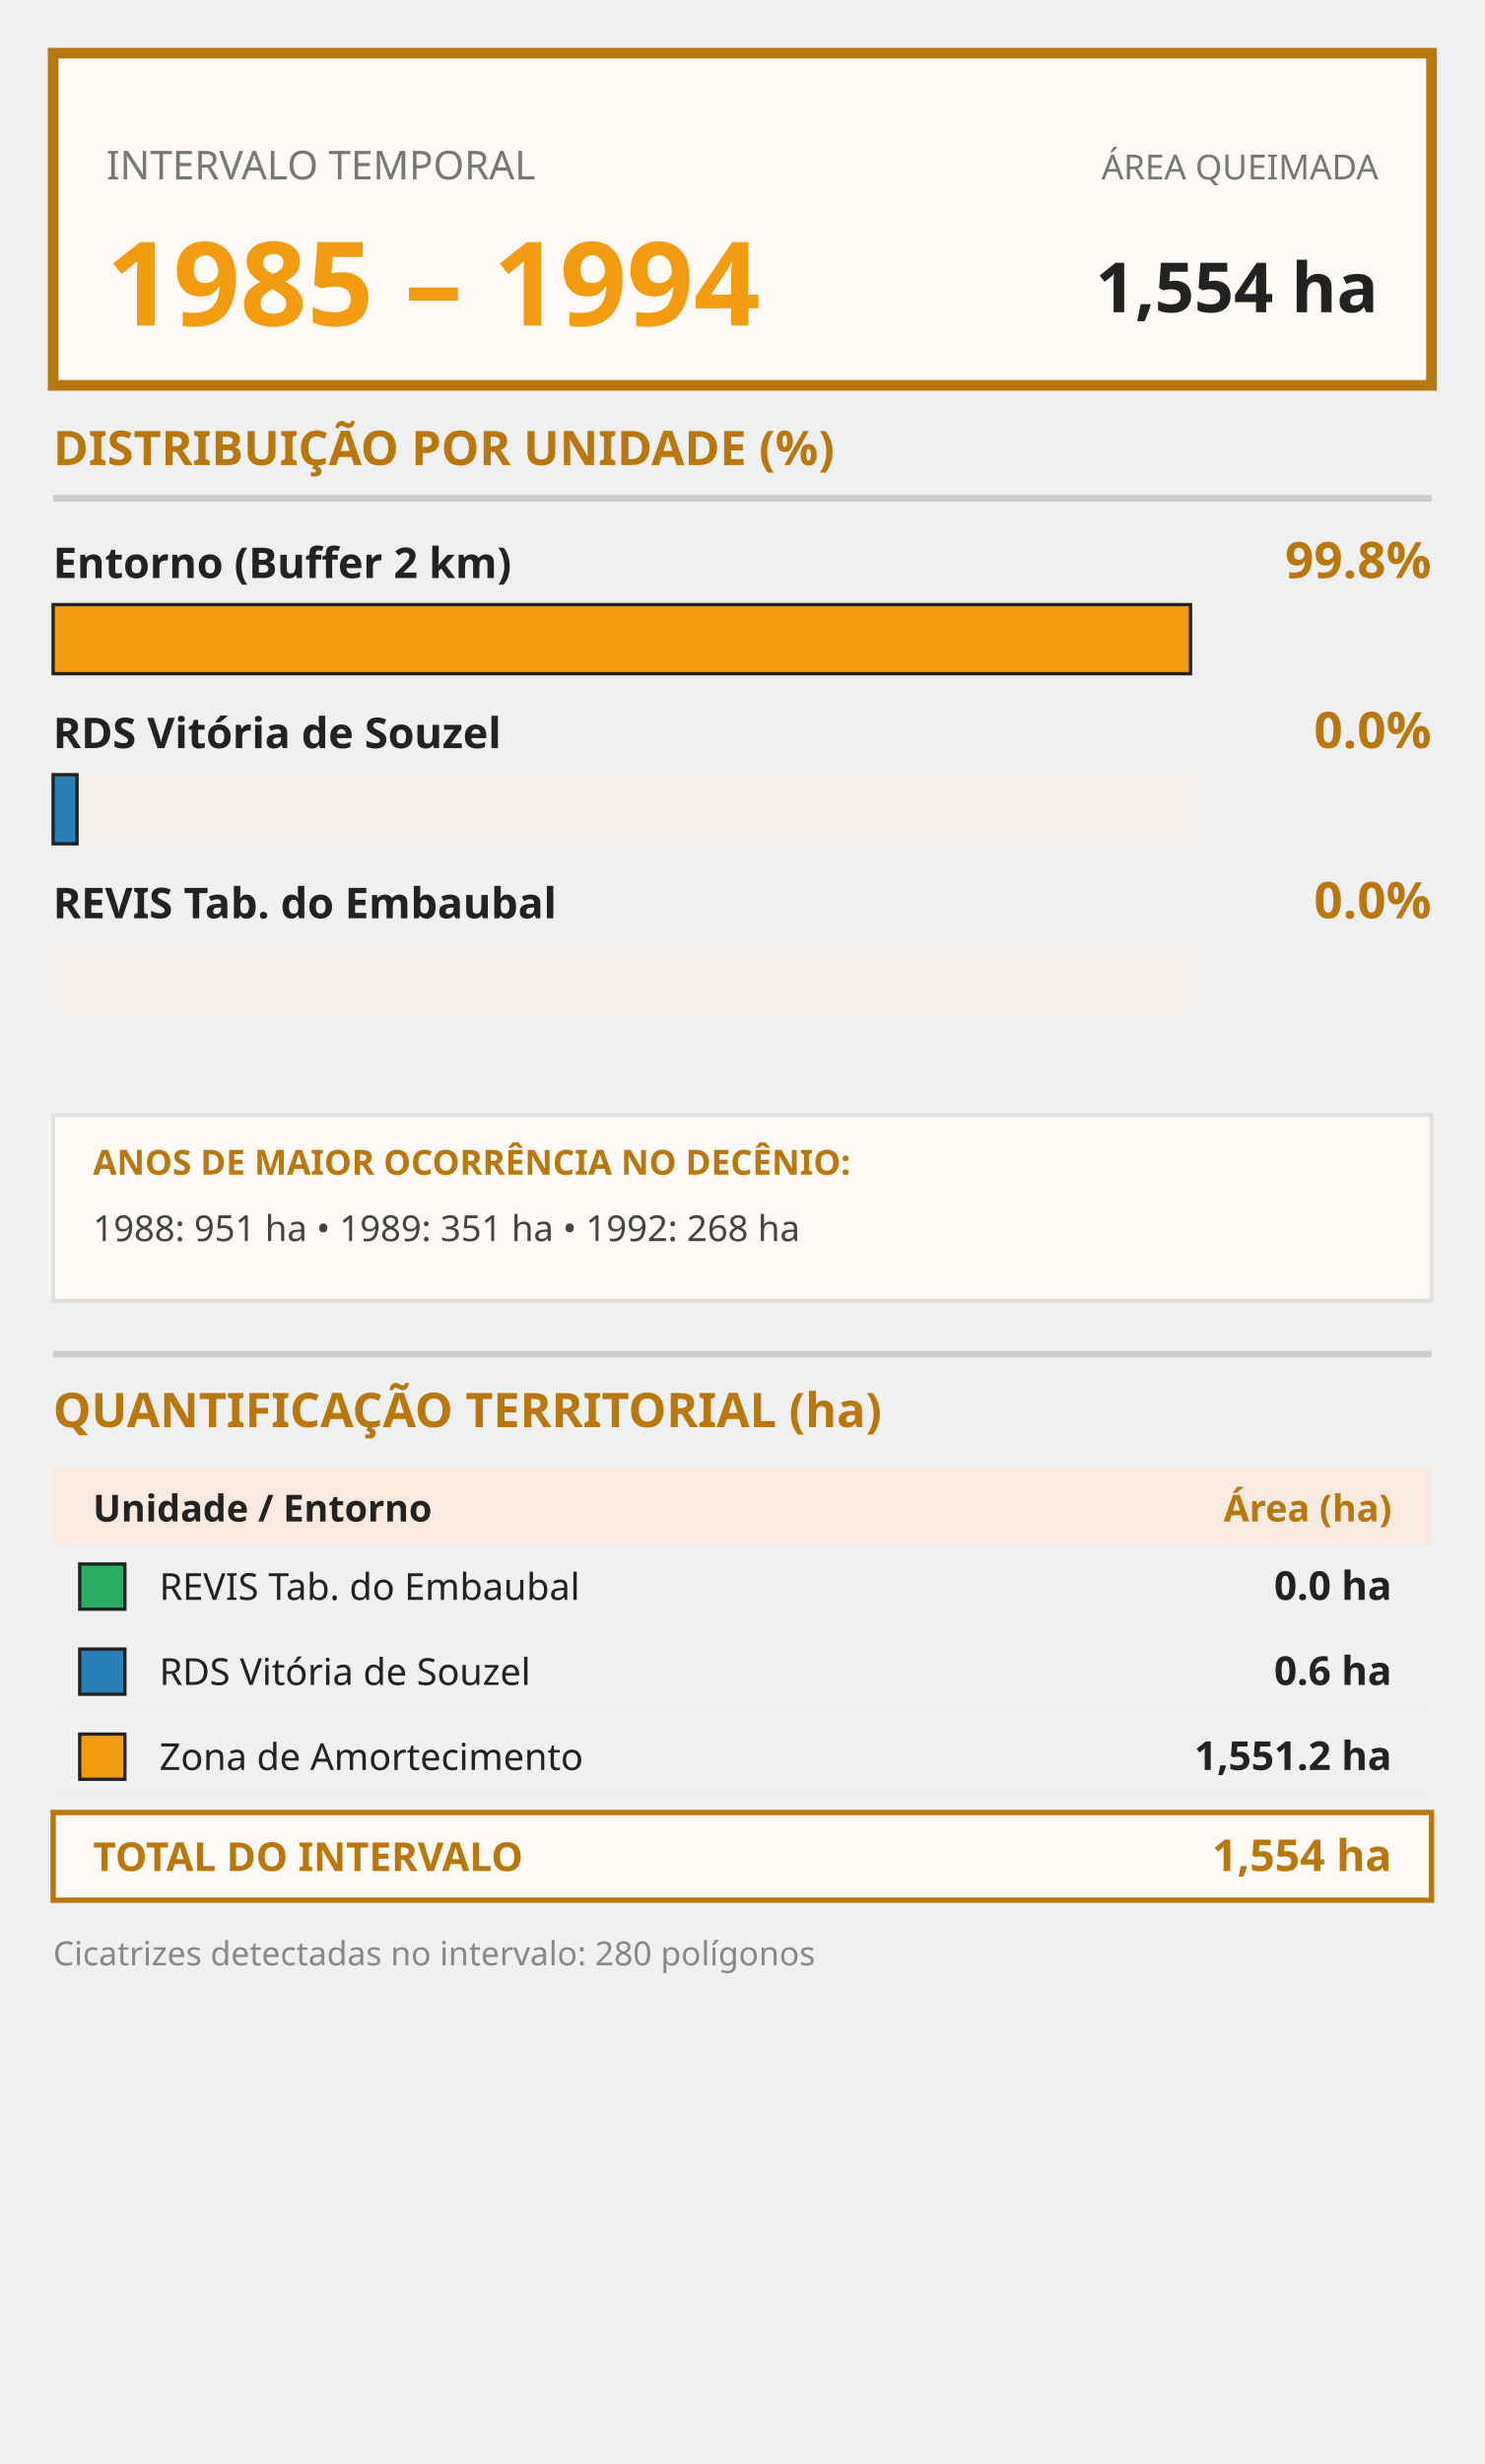
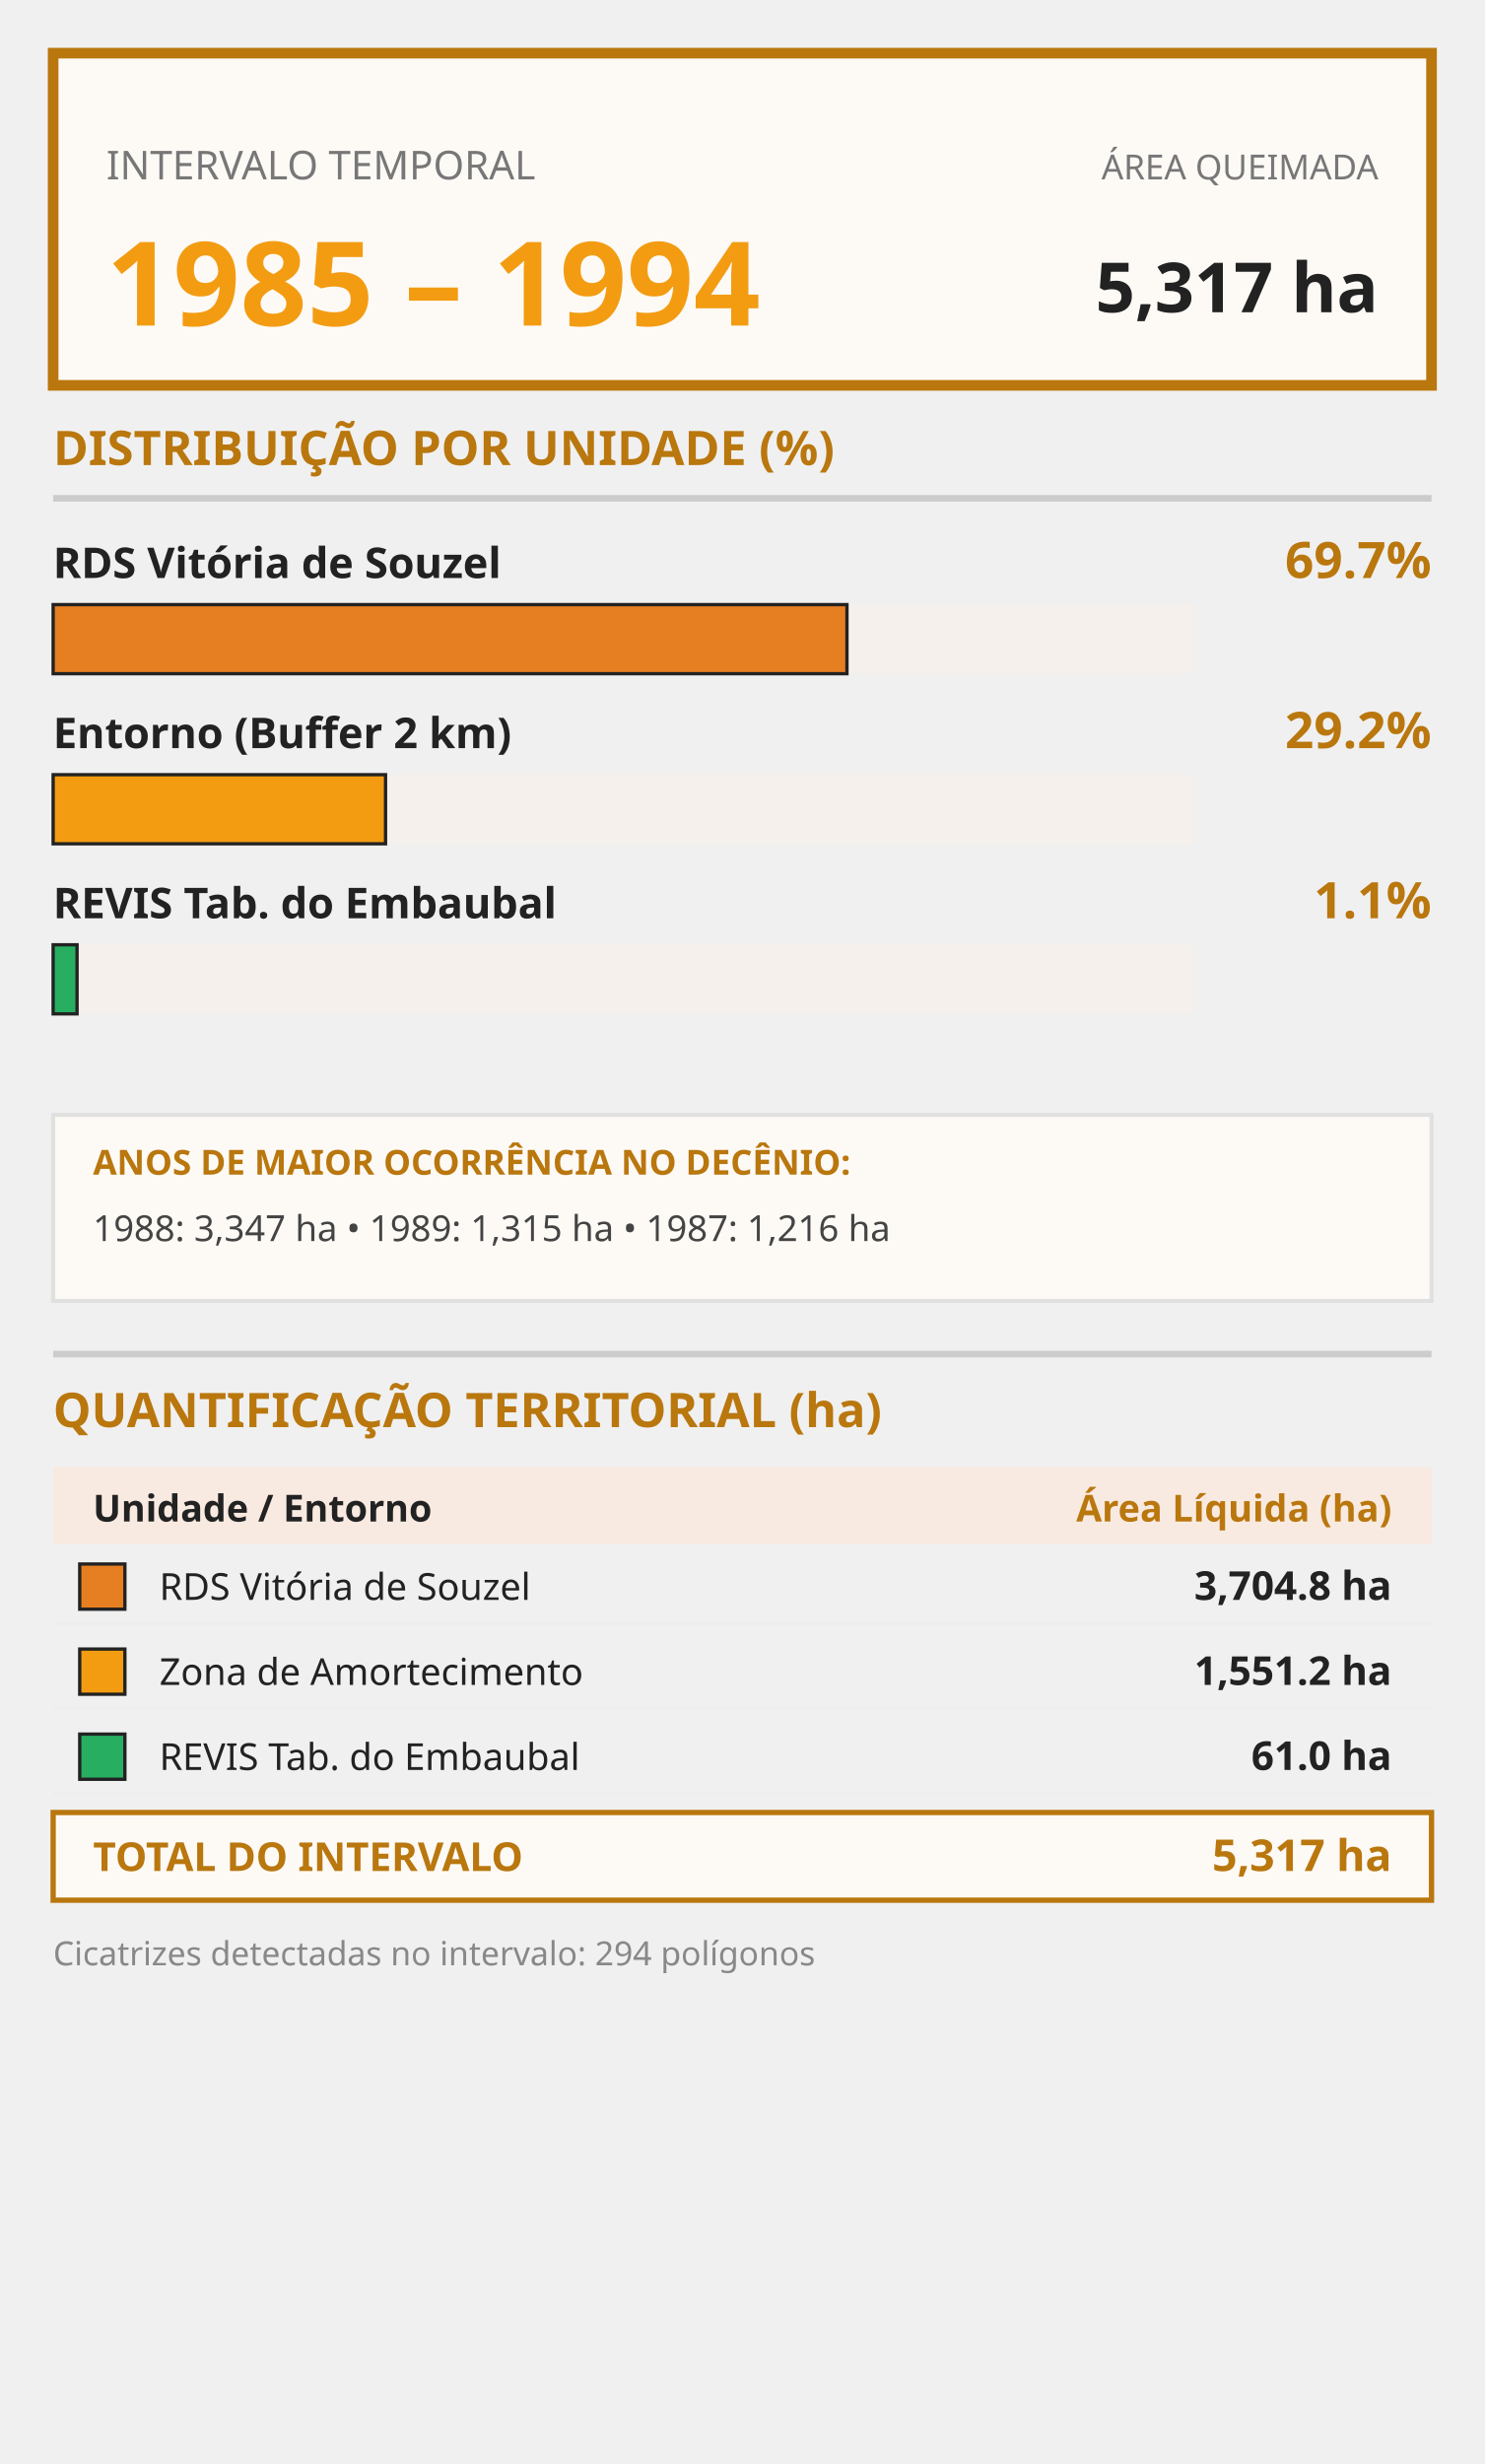
<svg xmlns="http://www.w3.org/2000/svg" width="111.752mm" height="185.429mm" viewBox="0 0 111.752 185.429">
  <rect x="0" y="0" width="111.752" height="185.429" fill="#ffffff" fill-opacity="0" />
  <rect x="4.0" y="4.0" width="103.752" height="25.0" fill="#fdfaf6" stroke="#b9770e" stroke-width="0.8" rx="0" ry="0" />
  <text x="8.0" y="13.5" font-family="Segoe UI Variable Small Semibold, Segoe UI, sans-serif" font-size="3.0" fill="#777777">INTERVALO TEMPORAL</text>
  <text x="8.0" y="24.5" font-family="Segoe UI Variable Small Semibold, Segoe UI, sans-serif" font-size="8.8" font-weight="bold" fill="#f39c12">1985 – 1994</text>
  <text x="103.752" y="13.5" font-family="Segoe UI Variable Small Semibold, Segoe UI, sans-serif" font-size="2.6" fill="#777777" text-anchor="end">ÁREA QUEIMADA</text>
-   <text x="103.752" y="23.5" font-family="Segoe UI Variable Small Semibold, Segoe UI, sans-serif" font-size="5.2" font-weight="bold" fill="#222222" text-anchor="end">1,554 ha</text>
+   <text x="103.752" y="23.5" font-family="Segoe UI Variable Small Semibold, Segoe UI, sans-serif" font-size="5.2" font-weight="bold" fill="#222222" text-anchor="end">5,317 ha</text>
  <text x="4.0" y="35.00" font-family="Segoe UI Variable Small Semibold, Segoe UI, sans-serif" font-size="3.6" font-weight="bold" fill="#b9770e">DISTRIBUIÇÃO POR UNIDADE (%)</text>
  <line x1="4.0" y1="37.50" x2="107.752" y2="37.50" stroke="#cccccc" stroke-width="0.5" />
-   <text x="4.0" y="43.50" font-family="Segoe UI Variable Small Semibold, Segoe UI, sans-serif" font-size="3.2" font-weight="bold" fill="#222222">Entorno (Buffer 2 km)</text>
-   <text x="107.752" y="43.50" font-family="Segoe UI Variable Small Semibold, Segoe UI, sans-serif" font-size="3.8" font-weight="bold" fill="#b9770e" text-anchor="end">99.8%</text>
+   <text x="4.0" y="43.50" font-family="Segoe UI Variable Small Semibold, Segoe UI, sans-serif" font-size="3.2" font-weight="bold" fill="#222222">RDS Vitória de Souzel</text>
+   <text x="107.752" y="43.50" font-family="Segoe UI Variable Small Semibold, Segoe UI, sans-serif" font-size="3.8" font-weight="bold" fill="#b9770e" text-anchor="end">69.7%</text>
  <rect x="4.0" y="45.50" width="85.75" height="5.2" fill="#f5f0eb" rx="0" ry="0" />
-   <rect x="4.0" y="45.50" width="85.61" height="5.2" fill="#f39c12" stroke="#222222" stroke-width="0.25" rx="0" ry="0" />
-   <text x="4.0" y="56.30" font-family="Segoe UI Variable Small Semibold, Segoe UI, sans-serif" font-size="3.2" font-weight="bold" fill="#222222">RDS Vitória de Souzel</text>
-   <text x="107.752" y="56.30" font-family="Segoe UI Variable Small Semibold, Segoe UI, sans-serif" font-size="3.8" font-weight="bold" fill="#b9770e" text-anchor="end">0.0%</text>
+   <rect x="4.0" y="45.50" width="59.75" height="5.2" fill="#e67e22" stroke="#222222" stroke-width="0.25" rx="0" ry="0" />
+   <text x="4.0" y="56.30" font-family="Segoe UI Variable Small Semibold, Segoe UI, sans-serif" font-size="3.2" font-weight="bold" fill="#222222">Entorno (Buffer 2 km)</text>
+   <text x="107.752" y="56.30" font-family="Segoe UI Variable Small Semibold, Segoe UI, sans-serif" font-size="3.8" font-weight="bold" fill="#b9770e" text-anchor="end">29.2%</text>
  <rect x="4.0" y="58.30" width="85.75" height="5.2" fill="#f5f0eb" rx="0" ry="0" />
-   <rect x="4.0" y="58.30" width="1.80" height="5.2" fill="#2980b9" stroke="#222222" stroke-width="0.25" rx="0" ry="0" />
+   <rect x="4.0" y="58.30" width="25.02" height="5.2" fill="#f39c12" stroke="#222222" stroke-width="0.25" rx="0" ry="0" />
  <text x="4.0" y="69.10" font-family="Segoe UI Variable Small Semibold, Segoe UI, sans-serif" font-size="3.2" font-weight="bold" fill="#222222">REVIS Tab. do Embaubal</text>
-   <text x="107.752" y="69.10" font-family="Segoe UI Variable Small Semibold, Segoe UI, sans-serif" font-size="3.8" font-weight="bold" fill="#b9770e" text-anchor="end">0.0%</text>
+   <text x="107.752" y="69.10" font-family="Segoe UI Variable Small Semibold, Segoe UI, sans-serif" font-size="3.8" font-weight="bold" fill="#b9770e" text-anchor="end">1.1%</text>
  <rect x="4.0" y="71.10" width="85.75" height="5.2" fill="#f5f0eb" rx="0" ry="0" />
+   <rect x="4.0" y="71.10" width="1.80" height="5.2" fill="#27ae60" stroke="#222222" stroke-width="0.25" rx="0" ry="0" />
  <rect x="4.0" y="83.90" width="103.752" height="14.0" fill="#fdfaf6" stroke="#e0e0e0" stroke-width="0.3" />
  <text x="7.0" y="88.40" font-family="Segoe UI Variable Small Semibold, Segoe UI, sans-serif" font-size="2.6" font-weight="bold" fill="#b9770e">ANOS DE MAIOR OCORRÊNCIA NO DECÊNIO:</text>
-   <text x="7.0" y="93.40" font-family="Segoe UI Variable Small Semibold, Segoe UI, sans-serif" font-size="2.7" fill="#444444">1988: 951 ha • 1989: 351 ha • 1992: 268 ha</text>
+   <text x="7.0" y="93.40" font-family="Segoe UI Variable Small Semibold, Segoe UI, sans-serif" font-size="2.7" fill="#444444">1988: 3,347 ha • 1989: 1,315 ha • 1987: 1,216 ha</text>
  <line x1="4.0" y1="101.90" x2="107.752" y2="101.90" stroke="#cccccc" stroke-width="0.5" />
  <text x="4.0" y="107.40" font-family="Segoe UI Variable Small Semibold, Segoe UI, sans-serif" font-size="3.6" font-weight="bold" fill="#b9770e">QUANTIFICAÇÃO TERRITORIAL (ha)</text>
  <rect x="4.0" y="110.40" width="103.752" height="5.8" fill="#f9eae1" rx="0" ry="0" />
  <text x="7.0" y="114.50" font-family="Segoe UI Variable Small Semibold, Segoe UI, sans-serif" font-size="2.8" font-weight="bold" fill="#222222">Unidade / Entorno</text>
-   <text x="104.752" y="114.50" font-family="Segoe UI Variable Small Semibold, Segoe UI, sans-serif" font-size="2.8" font-weight="bold" fill="#b9770e" text-anchor="end">Área (ha)</text>
-   <rect x="6.0" y="117.70" width="3.4" height="3.4" fill="#27ae60" stroke="#222222" stroke-width="0.25" rx="0" ry="0" />
-   <text x="12.0" y="120.40" font-family="Segoe UI Variable Small Semibold, Segoe UI, sans-serif" font-size="2.8" fill="#222222">REVIS Tab. do Embaubal</text>
-   <text x="104.752" y="120.40" font-family="Segoe UI Variable Small Semibold, Segoe UI, sans-serif" font-size="3.0" font-weight="bold" fill="#222222" text-anchor="end">0.0 ha</text>
+   <text x="104.752" y="114.50" font-family="Segoe UI Variable Small Semibold, Segoe UI, sans-serif" font-size="2.8" font-weight="bold" fill="#b9770e" text-anchor="end">Área Líquida (ha)</text>
+   <rect x="6.0" y="117.70" width="3.4" height="3.4" fill="#e67e22" stroke="#222222" stroke-width="0.25" rx="0" ry="0" />
+   <text x="12.0" y="120.40" font-family="Segoe UI Variable Small Semibold, Segoe UI, sans-serif" font-size="2.8" fill="#222222">RDS Vitória de Souzel</text>
+   <text x="104.752" y="120.40" font-family="Segoe UI Variable Small Semibold, Segoe UI, sans-serif" font-size="3.0" font-weight="bold" fill="#222222" text-anchor="end">3,704.8 ha</text>
  <line x1="4.0" y1="122.20" x2="107.752" y2="122.20" stroke="#eeeeee" stroke-width="0.3" />
-   <rect x="6.0" y="124.10" width="3.4" height="3.4" fill="#2980b9" stroke="#222222" stroke-width="0.25" rx="0" ry="0" />
-   <text x="12.0" y="126.80" font-family="Segoe UI Variable Small Semibold, Segoe UI, sans-serif" font-size="2.8" fill="#222222">RDS Vitória de Souzel</text>
-   <text x="104.752" y="126.80" font-family="Segoe UI Variable Small Semibold, Segoe UI, sans-serif" font-size="3.0" font-weight="bold" fill="#222222" text-anchor="end">0.6 ha</text>
+   <rect x="6.0" y="124.10" width="3.4" height="3.4" fill="#f39c12" stroke="#222222" stroke-width="0.25" rx="0" ry="0" />
+   <text x="12.0" y="126.80" font-family="Segoe UI Variable Small Semibold, Segoe UI, sans-serif" font-size="2.8" fill="#222222">Zona de Amortecimento</text>
+   <text x="104.752" y="126.80" font-family="Segoe UI Variable Small Semibold, Segoe UI, sans-serif" font-size="3.0" font-weight="bold" fill="#222222" text-anchor="end">1,551.2 ha</text>
  <line x1="4.0" y1="128.60" x2="107.752" y2="128.60" stroke="#eeeeee" stroke-width="0.3" />
-   <rect x="6.0" y="130.50" width="3.4" height="3.4" fill="#f39c12" stroke="#222222" stroke-width="0.25" rx="0" ry="0" />
-   <text x="12.0" y="133.20" font-family="Segoe UI Variable Small Semibold, Segoe UI, sans-serif" font-size="2.8" fill="#222222">Zona de Amortecimento</text>
-   <text x="104.752" y="133.20" font-family="Segoe UI Variable Small Semibold, Segoe UI, sans-serif" font-size="3.0" font-weight="bold" fill="#222222" text-anchor="end">1,551.2 ha</text>
+   <rect x="6.0" y="130.50" width="3.4" height="3.4" fill="#27ae60" stroke="#222222" stroke-width="0.25" rx="0" ry="0" />
+   <text x="12.0" y="133.20" font-family="Segoe UI Variable Small Semibold, Segoe UI, sans-serif" font-size="2.8" fill="#222222">REVIS Tab. do Embaubal</text>
+   <text x="104.752" y="133.20" font-family="Segoe UI Variable Small Semibold, Segoe UI, sans-serif" font-size="3.0" font-weight="bold" fill="#222222" text-anchor="end">61.0 ha</text>
  <line x1="4.0" y1="135.00" x2="107.752" y2="135.00" stroke="#eeeeee" stroke-width="0.3" />
  <rect x="4.0" y="136.40" width="103.752" height="6.6" fill="#fdfaf6" stroke="#b9770e" stroke-width="0.4" rx="0" ry="0" />
  <text x="7.0" y="140.80" font-family="Segoe UI Variable Small Semibold, Segoe UI, sans-serif" font-size="3.0" font-weight="bold" fill="#b9770e">TOTAL DO INTERVALO</text>
-   <text x="104.752" y="140.80" font-family="Segoe UI Variable Small Semibold, Segoe UI, sans-serif" font-size="3.3" font-weight="bold" fill="#b9770e" text-anchor="end">1,554 ha</text>
-   <text x="4.0" y="147.90" font-family="Segoe UI Variable Small Semibold, Segoe UI, sans-serif" font-size="2.5" fill="#888888">Cicatrizes detectadas no intervalo: 280 polígonos</text>
+   <text x="104.752" y="140.80" font-family="Segoe UI Variable Small Semibold, Segoe UI, sans-serif" font-size="3.3" font-weight="bold" fill="#b9770e" text-anchor="end">5,317 ha</text>
+   <text x="4.0" y="147.90" font-family="Segoe UI Variable Small Semibold, Segoe UI, sans-serif" font-size="2.5" fill="#888888">Cicatrizes detectadas no intervalo: 294 polígonos</text>
</svg>
